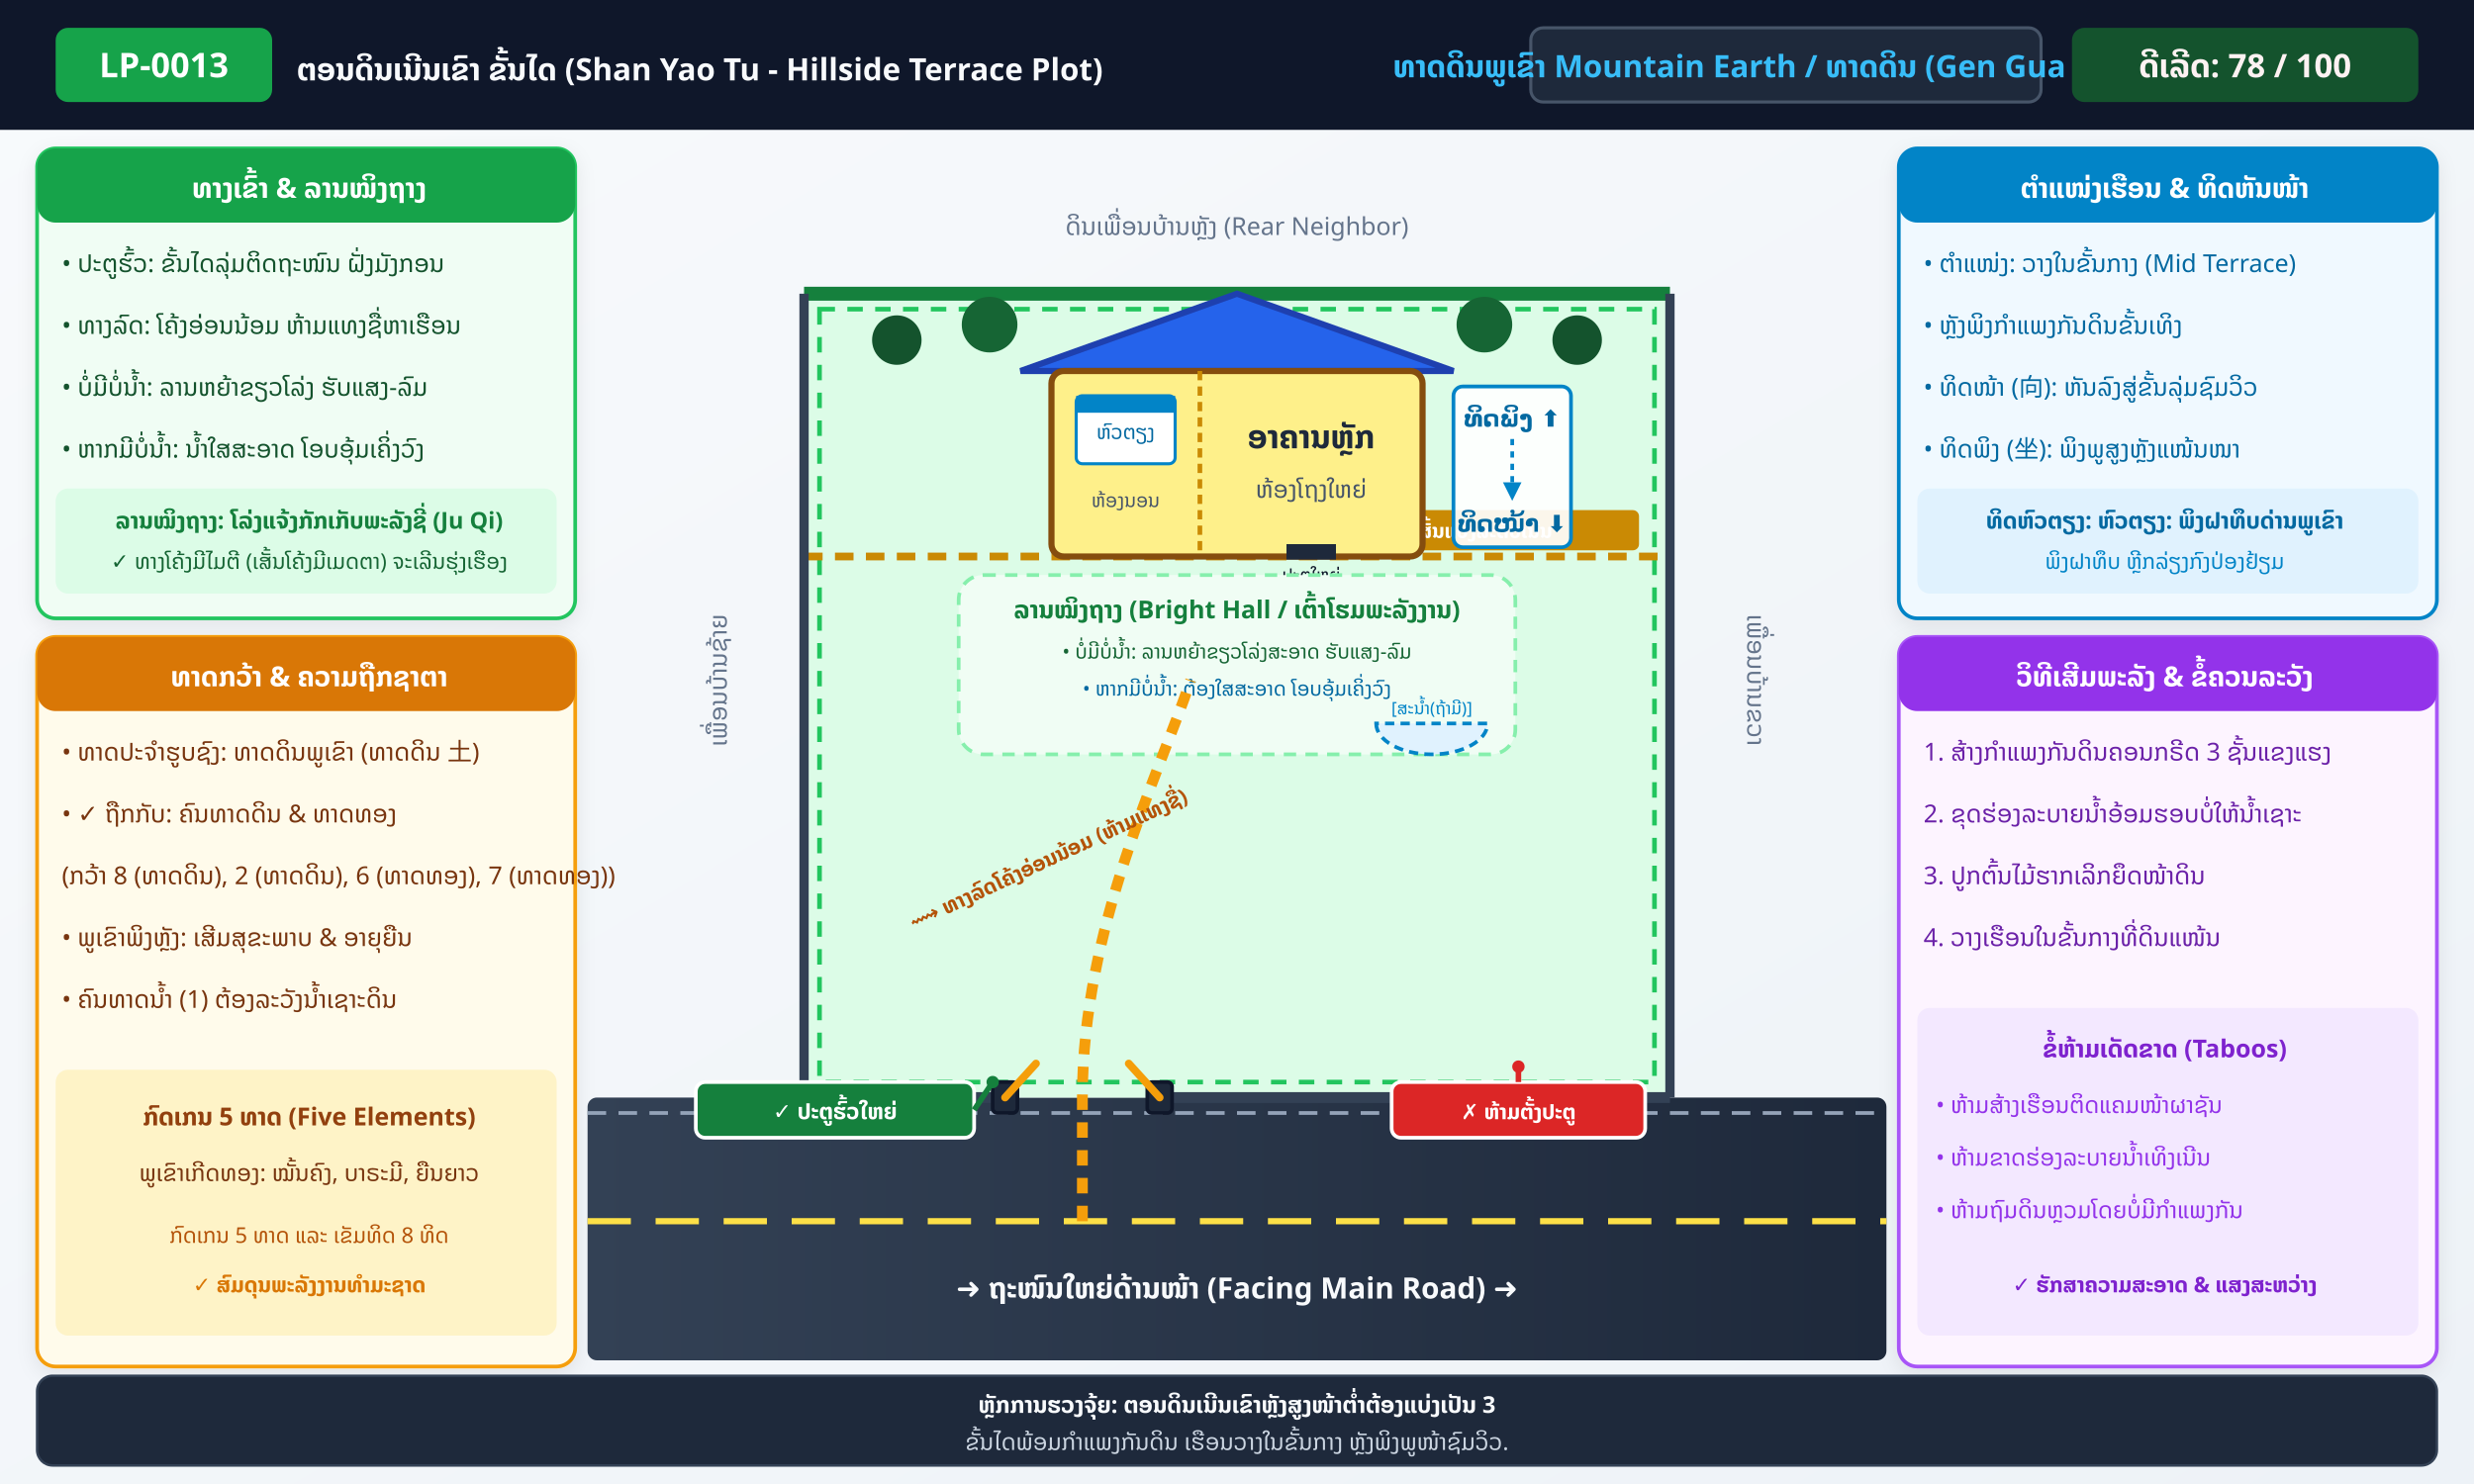
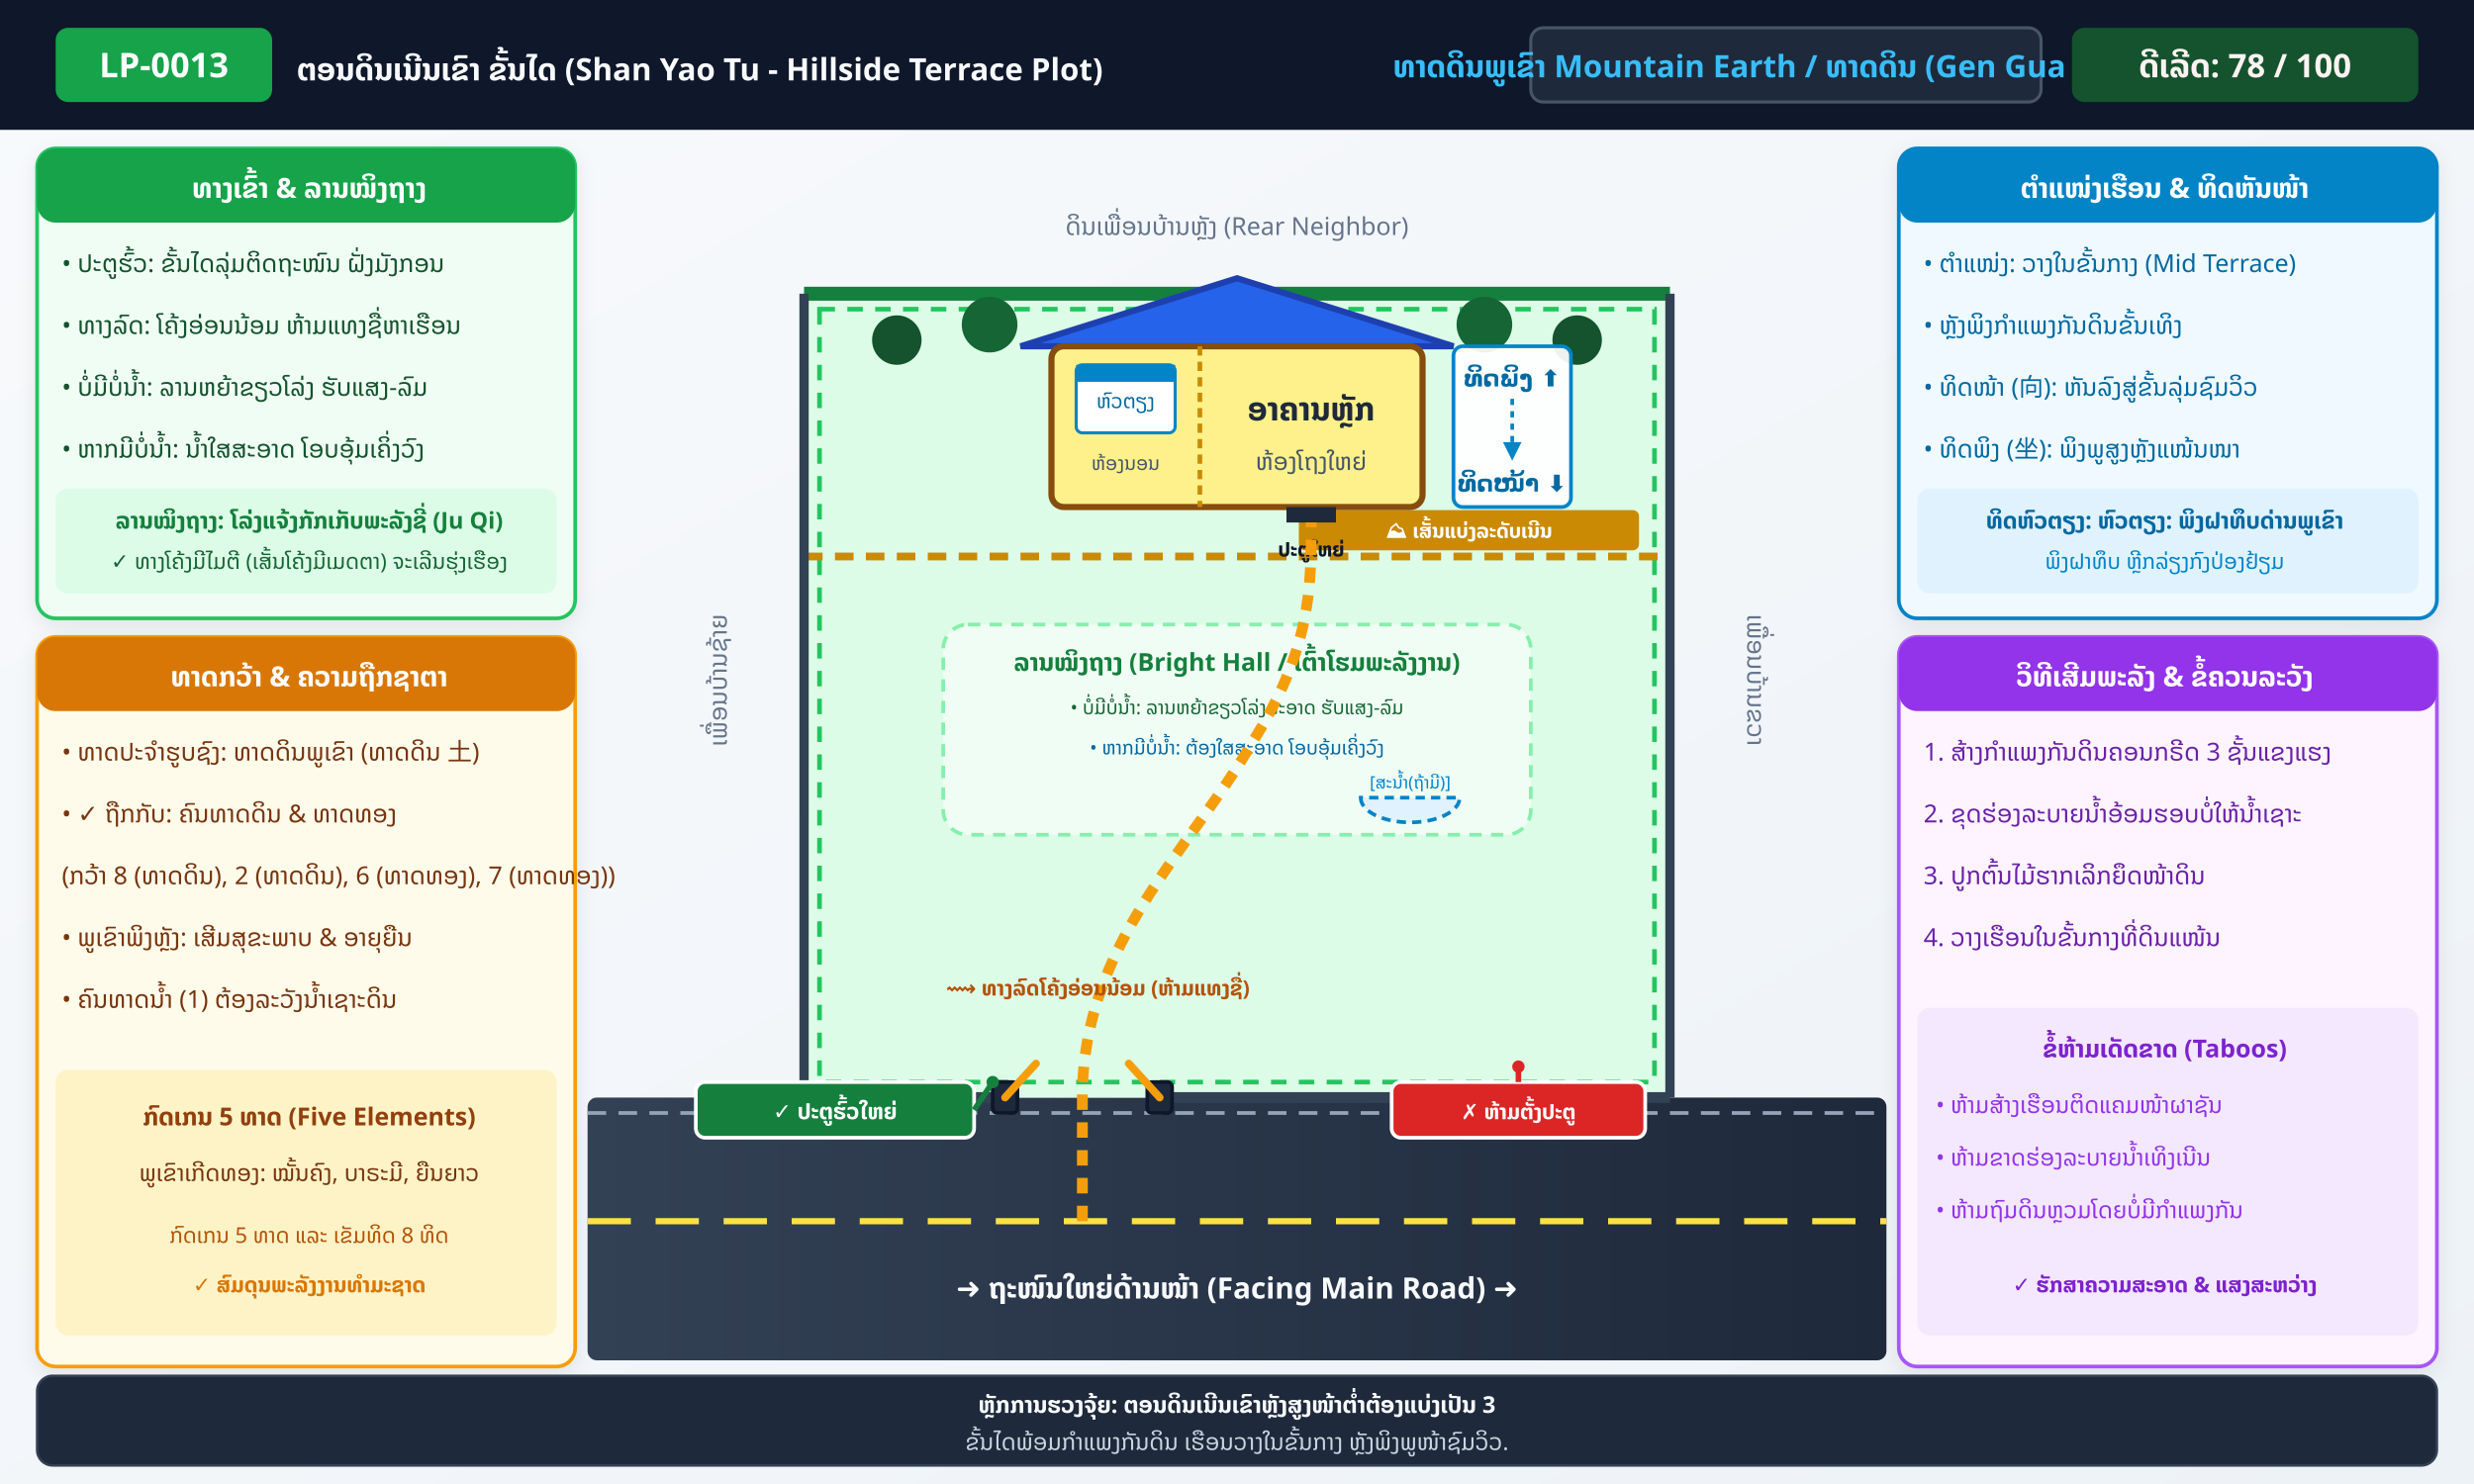
<svg xmlns="http://www.w3.org/2000/svg" viewBox="0 0 800 480" width="800" height="480">
  <defs>
    <linearGradient id="bgGrad" x1="0%" y1="0%" x2="100%" y2="100%">
      <stop offset="0%" stop-color="#F8FAFC" />
      <stop offset="100%" stop-color="#EDF2F7" />
    </linearGradient>
    <linearGradient id="roadGrad" x1="0%" y1="0%" x2="100%" y2="0%">
      <stop offset="0%" stop-color="#334155" />
      <stop offset="100%" stop-color="#1E293B" />
    </linearGradient>
    <filter id="shadow" x="-5%" y="-5%" width="110%" height="110%">
      <feDropShadow dx="0" dy="2" stdDeviation="3" flood-opacity="0.08" />
    </filter>
  </defs>
  <rect width="800" height="480" fill="url(#bgGrad)" />
  <rect x="0" y="0" width="800" height="42" fill="#0F172A" />
  <rect x="18" y="9" width="70" height="24" rx="4" fill="#16A34A" />
  <text x="53" y="25" font-family="'Segoe UI', sans-serif" font-weight="bold" font-size="11" fill="#FFFFFF" text-anchor="middle">LP-0013</text>
  <text x="96" y="26" font-family="'Noto Sans Lao', 'Segoe UI', sans-serif" font-weight="bold" font-size="10" fill="#F8FAFC">ຕອນດິນເນີນເຂົາ ຂັ້ນໄດ (Shan Yao Tu - Hillside Terrace Plot)</text>
  <rect x="495" y="9" width="165" height="24" rx="4" fill="#1E293B" stroke="#475569" stroke-width="1" />
  <text x="577" y="25" font-family="'Noto Sans Lao', 'Segoe UI', sans-serif" font-weight="bold" font-size="10" fill="#38BDF8" text-anchor="middle">ທາດດິນພູເຂົາ Mountain Earth / ທາດດິນ (Gen Gua ທາດດິນ)</text>
  <rect x="670" y="9" width="112" height="24" rx="4" fill="#14532D" />
  <text x="726" y="25" font-family="'Noto Sans Lao', 'Segoe UI', sans-serif" font-weight="bold" font-size="10.5" fill="#FEF2F2" text-anchor="middle">ດີເລີດ: 78 / 100</text>
  <rect x="12" y="48" width="174" height="152" rx="6" fill="#F0FDF4" stroke="#22C55E" stroke-width="1.2" filter="url(#shadow)" />
  <rect x="12" y="48" width="174" height="24" rx="6" fill="#16A34A" />
  <text x="100" y="64" font-family="'Noto Sans Lao', 'Segoe UI', sans-serif" font-weight="bold" font-size="9" fill="#FFFFFF" text-anchor="middle">ທາງເຂົ້າ &amp; ລານໝິງຖາງ</text>
  <text x="20" y="88" font-family="'Noto Sans Lao', 'Segoe UI', sans-serif" font-size="8" fill="#14532D">• ປະຕູຮົ້ວ: ຂັ້ນໄດລຸ່ມຕິດຖະໜົນ ຝັ່ງມັງກອນ</text>
  <text x="20" y="108" font-family="'Noto Sans Lao', 'Segoe UI', sans-serif" font-size="8" fill="#14532D">• ທາງລົດ: ໂຄ້ງອ່ອນນ້ອມ ຫ້າມແທງຊື່ຫາເຮືອນ</text>
  <text x="20" y="128" font-family="'Noto Sans Lao', 'Segoe UI', sans-serif" font-size="8" fill="#14532D">• ບໍ່ມີບໍ່ນ້ຳ: ລານຫຍ້າຂຽວໂລ່ງ ຮັບແສງ-ລົມ</text>
  <text x="20" y="148" font-family="'Noto Sans Lao', 'Segoe UI', sans-serif" font-size="8" fill="#14532D">• ຫາກມີບໍ່ນ້ຳ: ນ້ຳໃສສະອາດ ໂອບອຸ້ມເຄິ່ງວົງ</text>
  <rect x="18" y="158" width="162" height="34" rx="4" fill="#DCFCE7" />
  <text x="100" y="171" font-family="'Noto Sans Lao', 'Segoe UI', sans-serif" font-weight="bold" font-size="7.5" fill="#15803D" text-anchor="middle">ລານໝິງຖາງ: ໂລ່ງແຈ້ງກັກເກັບພະລັງຊີ່ (Ju Qi)</text>
  <text x="100" y="184" font-family="'Noto Sans Lao', 'Segoe UI', sans-serif" font-size="7" fill="#166534" text-anchor="middle">✓ ທາງໂຄ້ງມີໄມຕີ (ເສັ້ນໂຄ້ງມີເມດຕາ) ຈະເລີນຮຸ່ງເຮືອງ</text>
  <rect x="12" y="206" width="174" height="236" rx="6" fill="#FFFBEB" stroke="#F59E0B" stroke-width="1.2" filter="url(#shadow)" />
  <rect x="12" y="206" width="174" height="24" rx="6" fill="#D97706" />
  <text x="100" y="222" font-family="'Noto Sans Lao', 'Segoe UI', sans-serif" font-weight="bold" font-size="9" fill="#FFFFFF" text-anchor="middle">ທາດກວ້າ &amp; ຄວາມຖືກຊາຕາ</text>
  <text x="20" y="246" font-family="'Noto Sans Lao', 'Segoe UI', sans-serif" font-size="8" fill="#78350F">• ທາດປະຈຳຮູບຊົງ: ທາດດິນພູເຂົາ (ທາດດິນ 土)</text>
  <text x="20" y="266" font-family="'Noto Sans Lao', 'Segoe UI', sans-serif" font-size="8" fill="#78350F">• ✓ ຖືກກັບ: ຄົນທາດດິນ &amp; ທາດທອງ</text>
  <text x="20" y="286" font-family="'Noto Sans Lao', 'Segoe UI', sans-serif" font-size="8" fill="#78350F">(ກວ້າ 8 (ທາດດິນ), 2 (ທາດດິນ), 6 (ທາດທອງ), 7 (ທາດທອງ))</text>
  <text x="20" y="306" font-family="'Noto Sans Lao', 'Segoe UI', sans-serif" font-size="8" fill="#78350F">• ພູເຂົາພິງຫຼັງ: ເສີມສຸຂະພາບ &amp; ອາຍຸຍືນ</text>
  <text x="20" y="326" font-family="'Noto Sans Lao', 'Segoe UI', sans-serif" font-size="8" fill="#78350F">• ຄົນທາດນ້ຳ (1) ຕ້ອງລະວັງນ້ຳເຊາະດິນ</text>
  <rect x="18" y="346" width="162" height="86" rx="4" fill="#FEF3C7" />
  <text x="100" y="364" font-family="'Noto Sans Lao', 'Segoe UI', sans-serif" font-weight="bold" font-size="8" fill="#92400E" text-anchor="middle">ກົດເກນ 5 ທາດ (Five Elements)</text>
  <text x="100" y="382" font-family="'Noto Sans Lao', 'Segoe UI', sans-serif" font-size="7.5" fill="#78350F" text-anchor="middle">ພູເຂົາເກີດທອງ: ໝັ້ນຄົງ, ບາຣະມີ, ຍືນຍາວ</text>
  <text x="100" y="402" font-family="'Noto Sans Lao', 'Segoe UI', sans-serif" font-size="7" fill="#B45309" text-anchor="middle">ກົດເກນ 5 ທາດ ແລະ ເຂັມທິດ 8 ທິດ</text>
  <text x="100" y="418" font-family="'Noto Sans Lao', 'Segoe UI', sans-serif" font-weight="bold" font-size="7" fill="#D97706" text-anchor="middle">✓ ສົມດຸນພະລັງງານທຳມະຊາດ</text>
  <rect x="614" y="48" width="174" height="152" rx="6" fill="#F0F9FF" stroke="#0284C7" stroke-width="1.2" filter="url(#shadow)" />
  <rect x="614" y="48" width="174" height="24" rx="6" fill="#0284C7" />
  <text x="700" y="64" font-family="'Noto Sans Lao', 'Segoe UI', sans-serif" font-weight="bold" font-size="9" fill="#FFFFFF" text-anchor="middle">ຕຳແໜ່ງເຮືອນ &amp; ທິດຫັນໜ້າ</text>
  <text x="622" y="88" font-family="'Noto Sans Lao', 'Segoe UI', sans-serif" font-size="8" fill="#0369A1">• ຕຳແໜ່ງ: ວາງໃນຂັ້ນກາງ (Mid Terrace)</text>
  <text x="622" y="108" font-family="'Noto Sans Lao', 'Segoe UI', sans-serif" font-size="8" fill="#0369A1">• ຫຼັງພິງກຳແພງກັນດິນຂັ້ນເທິງ</text>
  <text x="622" y="128" font-family="'Noto Sans Lao', 'Segoe UI', sans-serif" font-size="8" fill="#0369A1">• ທິດໜ້າ (向): ຫັນລົງສູ່ຂັ້ນລຸ່ມຊົມວິວ</text>
  <text x="622" y="148" font-family="'Noto Sans Lao', 'Segoe UI', sans-serif" font-size="8" fill="#0369A1">• ທິດພິງ (坐): ພິງພູສູງຫຼັງແໜ້ນໜາ</text>
  <rect x="620" y="158" width="162" height="34" rx="4" fill="#E0F2FE" />
  <text x="700" y="171" font-family="'Noto Sans Lao', 'Segoe UI', sans-serif" font-weight="bold" font-size="7.5" fill="#0369A1" text-anchor="middle">ທິດຫົວຕຽງ: ຫົວຕຽງ: ພິງຝາທຶບດ່ານພູເຂົາ</text>
  <text x="700" y="184" font-family="'Noto Sans Lao', 'Segoe UI', sans-serif" font-size="7" fill="#0284C7" text-anchor="middle">ພິງຝາທຶບ ຫຼີກລ່ຽງກົງປ່ອງຢ້ຽມ</text>
  <rect x="614" y="206" width="174" height="236" rx="6" fill="#FDF4FF" stroke="#A855F7" stroke-width="1.2" filter="url(#shadow)" />
  <rect x="614" y="206" width="174" height="24" rx="6" fill="#9333EA" />
  <text x="700" y="222" font-family="'Noto Sans Lao', 'Segoe UI', sans-serif" font-weight="bold" font-size="9" fill="#FFFFFF" text-anchor="middle">ວິທີເສີມພະລັງ &amp; ຂໍ້ຄວນລະວັງ</text>
  <text x="622" y="246" font-family="'Noto Sans Lao', 'Segoe UI', sans-serif" font-size="8" fill="#6B21A8">1. ສ້າງກຳແພງກັນດິນຄອນກຣີດ 3 ຊັ້ນແຂງແຮງ</text>
  <text x="622" y="266" font-family="'Noto Sans Lao', 'Segoe UI', sans-serif" font-size="8" fill="#6B21A8">2. ຂຸດຮ່ອງລະບາຍນ້ຳອ້ອມຮອບບໍ່ໃຫ້ນ້ຳເຊາະ</text>
  <text x="622" y="286" font-family="'Noto Sans Lao', 'Segoe UI', sans-serif" font-size="8" fill="#6B21A8">3. ປູກຕົ້ນໄມ້ຮາກເລິກຍຶດໜ້າດິນ</text>
  <text x="622" y="306" font-family="'Noto Sans Lao', 'Segoe UI', sans-serif" font-size="8" fill="#6B21A8">4. ວາງເຮືອນໃນຂັ້ນກາງທີ່ດິນແໜ້ນ</text>
  <rect x="620" y="326" width="162" height="106" rx="4" fill="#F3E8FF" />
  <text x="700" y="342" font-family="'Noto Sans Lao', 'Segoe UI', sans-serif" font-weight="bold" font-size="8" fill="#7E22CE" text-anchor="middle">ຂໍ້ຫ້າມເດັດຂາດ (Taboos)</text>
  <text x="626" y="360" font-family="'Noto Sans Lao', 'Segoe UI', sans-serif" font-size="7.5" fill="#9333EA">• ຫ້າມສ້າງເຮືອນຕິດແຄມໜ້າຜາຊັນ</text>
  <text x="626" y="377" font-family="'Noto Sans Lao', 'Segoe UI', sans-serif" font-size="7.5" fill="#9333EA">• ຫ້າມຂາດຮ່ອງລະບາຍນ້ຳເທິງເນີນ</text>
  <text x="626" y="394" font-family="'Noto Sans Lao', 'Segoe UI', sans-serif" font-size="7.5" fill="#9333EA">• ຫ້າມຖົມດິນຫຼວມໂດຍບໍ່ມີກຳແພງກັນ</text>
  <text x="700" y="418" font-family="'Noto Sans Lao', 'Segoe UI', sans-serif" font-weight="bold" font-size="7" fill="#7E22CE" text-anchor="middle">✓ ຮັກສາຄວາມສະອາດ &amp; ແສງສະຫວ່າງ</text>
  <rect x="190" y="355" width="420" height="85" fill="url(#roadGrad)" rx="3" />
  <line x1="190" y1="395" x2="610" y2="395" stroke="#FDE047" stroke-width="2" stroke-dasharray="14,8" />
  <line x1="190" y1="360" x2="610" y2="360" stroke="#94A3B8" stroke-width="1.2" stroke-dasharray="6,4" />
  <text x="400" y="420" font-family="'Noto Sans Lao', 'Segoe UI', sans-serif" font-weight="bold" font-size="9.5" fill="#F8FAFC" text-anchor="middle">➜ ຖະໜົນໃຫຍ່ດ້ານໜ້າ (Facing Main Road) ➜</text>
  <g>
    <text x="400" y="76" font-family="'Noto Sans Lao', 'Segoe UI', sans-serif" font-size="8" fill="#64748B" text-anchor="middle">ດິນເພື່ອນບ້ານຫຼັງ (Rear Neighbor)</text>
    <text x="235" y="220" font-family="'Noto Sans Lao', 'Segoe UI', sans-serif" font-size="8" fill="#64748B" text-anchor="middle" transform="rotate(-90 235 220)">ເພື່ອນບ້ານຊ້າຍ</text>
    <text x="565" y="220" font-family="'Noto Sans Lao', 'Segoe UI', sans-serif" font-size="8" fill="#64748B" text-anchor="middle" transform="rotate(90 565 220)">ເພື່ອນບ້ານຂວາ</text>
    <rect x="260" y="95" width="280" height="260" fill="#DCFCE7" rx="4" />
    <rect x="265" y="100" width="270" height="250" fill="none" stroke="#22C55E" stroke-width="1.5" stroke-dasharray="5,4" />
    <line x1="260" y1="180" x2="540" y2="180" stroke="#CA8A04" stroke-width="2.5" stroke-dasharray="6,4" />
    <rect x="420" y="165" width="110" height="13" rx="2" fill="#CA8A04" />
    <text x="475" y="174" font-family="'Noto Sans Lao', 'Segoe UI', sans-serif" font-weight="bold" font-size="6.5" fill="#FFFFFF" text-anchor="middle">⛰️ ເສັ້ນແບ່ງລະດັບເນີນ</text>
    <line x1="260" y1="95" x2="540" y2="95" stroke="#15803D" stroke-width="4.5" />
    <line x1="260" y1="95" x2="260" y2="355" stroke="#334155" stroke-width="3" />
    <line x1="540" y1="95" x2="540" y2="355" stroke="#334155" stroke-width="3" />
    <circle cx="290" cy="110" r="8" fill="#14532D" />
    <circle cx="320" cy="105" r="9" fill="#166534" />
    <circle cx="480" cy="105" r="9" fill="#166534" />
    <circle cx="510" cy="110" r="8" fill="#14532D" />
-     <polygon points="330,120 400,95 470,120" fill="#2563EB" stroke="#1E40AF" stroke-width="2" />
-     <rect x="340" y="120" width="120" height="60" fill="#FEF08A" stroke="#854D0E" stroke-width="2" rx="4" />
-     <line x1="388" y1="120" x2="388" y2="180" stroke="#CA8A04" stroke-width="1.5" stroke-dasharray="3,2" />
-     <rect x="348" y="128" width="32" height="22" rx="2" fill="#FFFFFF" stroke="#0284C7" stroke-width="1" />
-     <rect x="348" y="128" width="32" height="5.5" fill="#0284C7" />
-     <text x="364" y="142" font-family="'Noto Sans Lao', 'Segoe UI', sans-serif" font-size="6.5" fill="#0369A1" text-anchor="middle">ຫົວຕຽງ</text>
-     <text x="364" y="164" font-family="'Noto Sans Lao', 'Segoe UI', sans-serif" font-size="6.2" fill="#475569" text-anchor="middle">ຫ້ອງນອນ</text>
-     <text x="424" y="145" font-family="'Noto Sans Lao', 'Segoe UI', sans-serif" font-weight="bold" font-size="10.5" fill="#1E293B" text-anchor="middle">ອາຄານຫຼັກ</text>
-     <text x="424" y="161" font-family="'Noto Sans Lao', 'Segoe UI', sans-serif" font-size="7.8" fill="#475569" text-anchor="middle">ຫ້ອງໂຖງໃຫຍ່</text>
-     <rect x="416" y="176" width="16" height="5" fill="#1E293B" />
-     <text x="424" y="188" font-family="'Noto Sans Lao', 'Segoe UI', sans-serif" font-size="5.8" fill="#0F172A" text-anchor="middle">ປະຕູໃຫຍ່</text>
-     <g transform="translate(470, 125)">
+     <polygon points="330,112 400,90 470,112" fill="#2563EB" stroke="#1E40AF" stroke-width="2" />
+     <rect x="340" y="112" width="120" height="52" fill="#FEF08A" stroke="#854D0E" stroke-width="2" rx="4" />
+     <line x1="388" y1="112" x2="388" y2="164" stroke="#CA8A04" stroke-width="1.5" stroke-dasharray="3,2" />
+     <rect x="348" y="118" width="32" height="22" rx="2" fill="#FFFFFF" stroke="#0284C7" stroke-width="1" />
+     <rect x="348" y="118" width="32" height="5.5" fill="#0284C7" />
+     <text x="364" y="132" font-family="'Noto Sans Lao', 'Segoe UI', sans-serif" font-size="6.5" fill="#0369A1" text-anchor="middle">ຫົວຕຽງ</text>
+     <text x="364" y="152" font-family="'Noto Sans Lao', 'Segoe UI', sans-serif" font-size="6.2" fill="#475569" text-anchor="middle">ຫ້ອງນອນ</text>
+     <text x="424" y="136" font-family="'Noto Sans Lao', 'Segoe UI', sans-serif" font-weight="bold" font-size="10.5" fill="#1E293B" text-anchor="middle">ອາຄານຫຼັກ</text>
+     <text x="424" y="152" font-family="'Noto Sans Lao', 'Segoe UI', sans-serif" font-size="7.8" fill="#475569" text-anchor="middle">ຫ້ອງໂຖງໃຫຍ່</text>
+     <rect x="416" y="164" width="16" height="5" fill="#1E293B" />
+     <text x="424" y="180" font-family="'Noto Sans Lao', 'Segoe UI', sans-serif" font-weight="bold" font-size="6.5" fill="#0F172A" text-anchor="middle">ປະຕູໃຫຍ່</text>
+     <g transform="translate(470, 112)">
      <rect x="0" y="0" width="38" height="52" rx="3" fill="#FFFFFF" fill-opacity="0.92" stroke="#0284C7" stroke-width="1.2" />
      <text x="19" y="13" font-family="'Segoe UI', sans-serif" font-weight="bold" font-size="7.5" fill="#0369A1" text-anchor="middle">ທິດພິງ ⬆</text>
      <line x1="19" y1="17" x2="19" y2="35" stroke="#0284C7" stroke-width="1.2" stroke-dasharray="2,2" />
      <polygon points="19,37 16,31 22,31" fill="#0284C7" />
      <text x="19" y="47" font-family="'Segoe UI', sans-serif" font-weight="bold" font-size="7.5" fill="#0369A1" text-anchor="middle">ທິດໜ້າ ⬇</text>
    </g>
-     <rect x="310" y="186" width="180" height="58" rx="8" fill="#F0FDF4" stroke="#86EFAC" stroke-width="1.2" stroke-dasharray="4,3" />
-     <text x="400" y="200" font-family="'Noto Sans Lao', 'Segoe UI', sans-serif" font-weight="bold" font-size="8" fill="#15803D" text-anchor="middle">ລານໝິງຖາງ (Bright Hall / ເຕົ້າໂຮມພະລັງງານ)</text>
-     <text x="400" y="213" font-family="'Noto Sans Lao', 'Segoe UI', sans-serif" font-size="6.5" fill="#166534" text-anchor="middle">• ບໍ່ມີບໍ່ນ້ຳ: ລານຫຍ້າຂຽວໂລ່ງສະອາດ ຮັບແສງ-ລົມ</text>
-     <text x="400" y="225" font-family="'Noto Sans Lao', 'Segoe UI', sans-serif" font-size="6.5" fill="#0369A1" text-anchor="middle">• ຫາກມີບໍ່ນ້ຳ: ຕ້ອງໃສສະອາດ ໂອບອຸ້ມເຄິ່ງວົງ</text>
-     <path d="M 445 234 A 18 10 0 0 0 481 234 Z" fill="#E0F2FE" stroke="#0284C7" stroke-width="1.2" stroke-dasharray="3,2" />
-     <text x="463" y="231" font-family="'Noto Sans Lao', 'Segoe UI', sans-serif" font-size="5.5" fill="#0284C7" text-anchor="middle">[ສະນ້ຳ(ຖ້າມີ)]</text>
+     <rect x="305" y="202" width="190" height="68" rx="8" fill="#F0FDF4" stroke="#86EFAC" stroke-width="1.2" stroke-dasharray="4,3" />
+     <text x="400" y="217" font-family="'Noto Sans Lao', 'Segoe UI', sans-serif" font-weight="bold" font-size="8" fill="#15803D" text-anchor="middle">ລານໝິງຖາງ (Bright Hall / ເຕົ້າໂຮມພະລັງງານ)</text>
+     <text x="400" y="231" font-family="'Noto Sans Lao', 'Segoe UI', sans-serif" font-size="6.2" fill="#166534" text-anchor="middle">• ບໍ່ມີບໍ່ນ້ຳ: ລານຫຍ້າຂຽວໂລ່ງສະອາດ ຮັບແສງ-ລົມ</text>
+     <text x="400" y="244" font-family="'Noto Sans Lao', 'Segoe UI', sans-serif" font-size="6.2" fill="#0369A1" text-anchor="middle">• ຫາກມີບໍ່ນ້ຳ: ຕ້ອງໃສສະອາດ ໂອບອຸ້ມເຄິ່ງວົງ</text>
+     <path d="M 440 258 A 16 8 0 0 0 472 258 Z" fill="#E0F2FE" stroke="#0284C7" stroke-width="1.2" stroke-dasharray="3,2" />
+     <text x="456" y="255" font-family="'Noto Sans Lao', 'Segoe UI', sans-serif" font-size="5.5" fill="#0284C7" text-anchor="middle">[ສະນ້ຳ(ຖ້າມີ)]</text>
    <line x1="260" y1="355" x2="325" y2="355" stroke="#334155" stroke-width="3.5" />
    <line x1="375" y1="355" x2="540" y2="355" stroke="#334155" stroke-width="3.5" />
    <rect x="321" y="350" width="8" height="10" rx="1.5" fill="#1E293B" stroke="#0F172A" stroke-width="1.2" />
    <rect x="371" y="350" width="8" height="10" rx="1.5" fill="#1E293B" stroke="#0F172A" stroke-width="1.2" />
    <line x1="325" y1="355" x2="335" y2="344" stroke="#F59E0B" stroke-width="2.5" stroke-linecap="round" />
    <line x1="375" y1="355" x2="365" y2="344" stroke="#F59E0B" stroke-width="2.5" stroke-linecap="round" />
-     <path d="M 350 395 L 350 355 C 350 300 375 250 385 220" fill="none" stroke="#F59E0B" stroke-width="3.5" stroke-dasharray="5,4" />
-     <text x="340" y="280" font-family="'Noto Sans Lao', 'Segoe UI', sans-serif" font-weight="bold" font-size="6.8" fill="#B45309" text-anchor="middle" transform="rotate(-25 340 280)">⟿ ທາງລົດໂຄ້ງອ່ອນນ້ອມ (ຫ້າມແທງຊື່)</text>
+     <path d="M 350 395 L 350 355 C 350 305 385 275 405 240 C 424 210 424 190 424 169" fill="none" stroke="#F59E0B" stroke-width="3.5" stroke-dasharray="5,4" />
+     <text x="355" y="322" font-family="'Noto Sans Lao', 'Segoe UI', sans-serif" font-weight="bold" font-size="6.8" fill="#B45309" text-anchor="middle">⟿ ທາງລົດໂຄ້ງອ່ອນນ້ອມ (ຫ້າມແທງຊື່)</text>
    <g transform="translate(225, 350)">
      <rect x="0" y="0" width="90" height="18" rx="3" fill="#15803D" stroke="#FFFFFF" stroke-width="1.2" />
      <text x="45" y="12" font-family="'Noto Sans Lao', 'Segoe UI', sans-serif" font-weight="bold" font-size="7.2" fill="#FFFFFF" text-anchor="middle">✓ ປະຕູຮົ້ວໃຫຍ່</text>
      <line x1="90" y1="9" x2="96" y2="0" stroke="#15803D" stroke-width="1.8" />
      <circle cx="96" cy="0" r="2" fill="#15803D" />
    </g>
    <g transform="translate(450, 350)">
      <rect x="0" y="0" width="82" height="18" rx="3" fill="#DC2626" stroke="#FFFFFF" stroke-width="1.2" />
      <text x="41" y="12" font-family="'Noto Sans Lao', 'Segoe UI', sans-serif" font-weight="bold" font-size="6.8" fill="#FFFFFF" text-anchor="middle">✗ ຫ້າມຕັ້ງປະຕູ</text>
      <line x1="41" y1="0" x2="41" y2="-5" stroke="#DC2626" stroke-width="1.8" />
      <circle cx="41" cy="-5" r="2" fill="#DC2626" />
    </g>
  </g>
  <rect x="12" y="445" width="776" height="29" rx="5" fill="#1E293B" stroke="#334155" stroke-width="0.8" />
  <text x="400" y="457" font-family="'Noto Sans Lao', 'Segoe UI', sans-serif" font-weight="bold" font-size="7.5" fill="#F8FAFC" text-anchor="middle">ຫຼັກການຮວງຈຸ້ຍ: ຕອນດິນເນີນເຂົາຫຼັງສູງໜ້າຕ່ຳຕ້ອງແບ່ງເປັນ 3</text>
  <text x="400" y="469" font-family="'Noto Sans Lao', 'Segoe UI', sans-serif" font-size="7.5" fill="#CBD5E1" text-anchor="middle">ຂັ້ນໄດພ້ອມກຳແພງກັນດິນ ເຮືອນວາງໃນຂັ້ນກາງ ຫຼັງພິງພູໜ້າຊົມວິວ.</text>
</svg>
